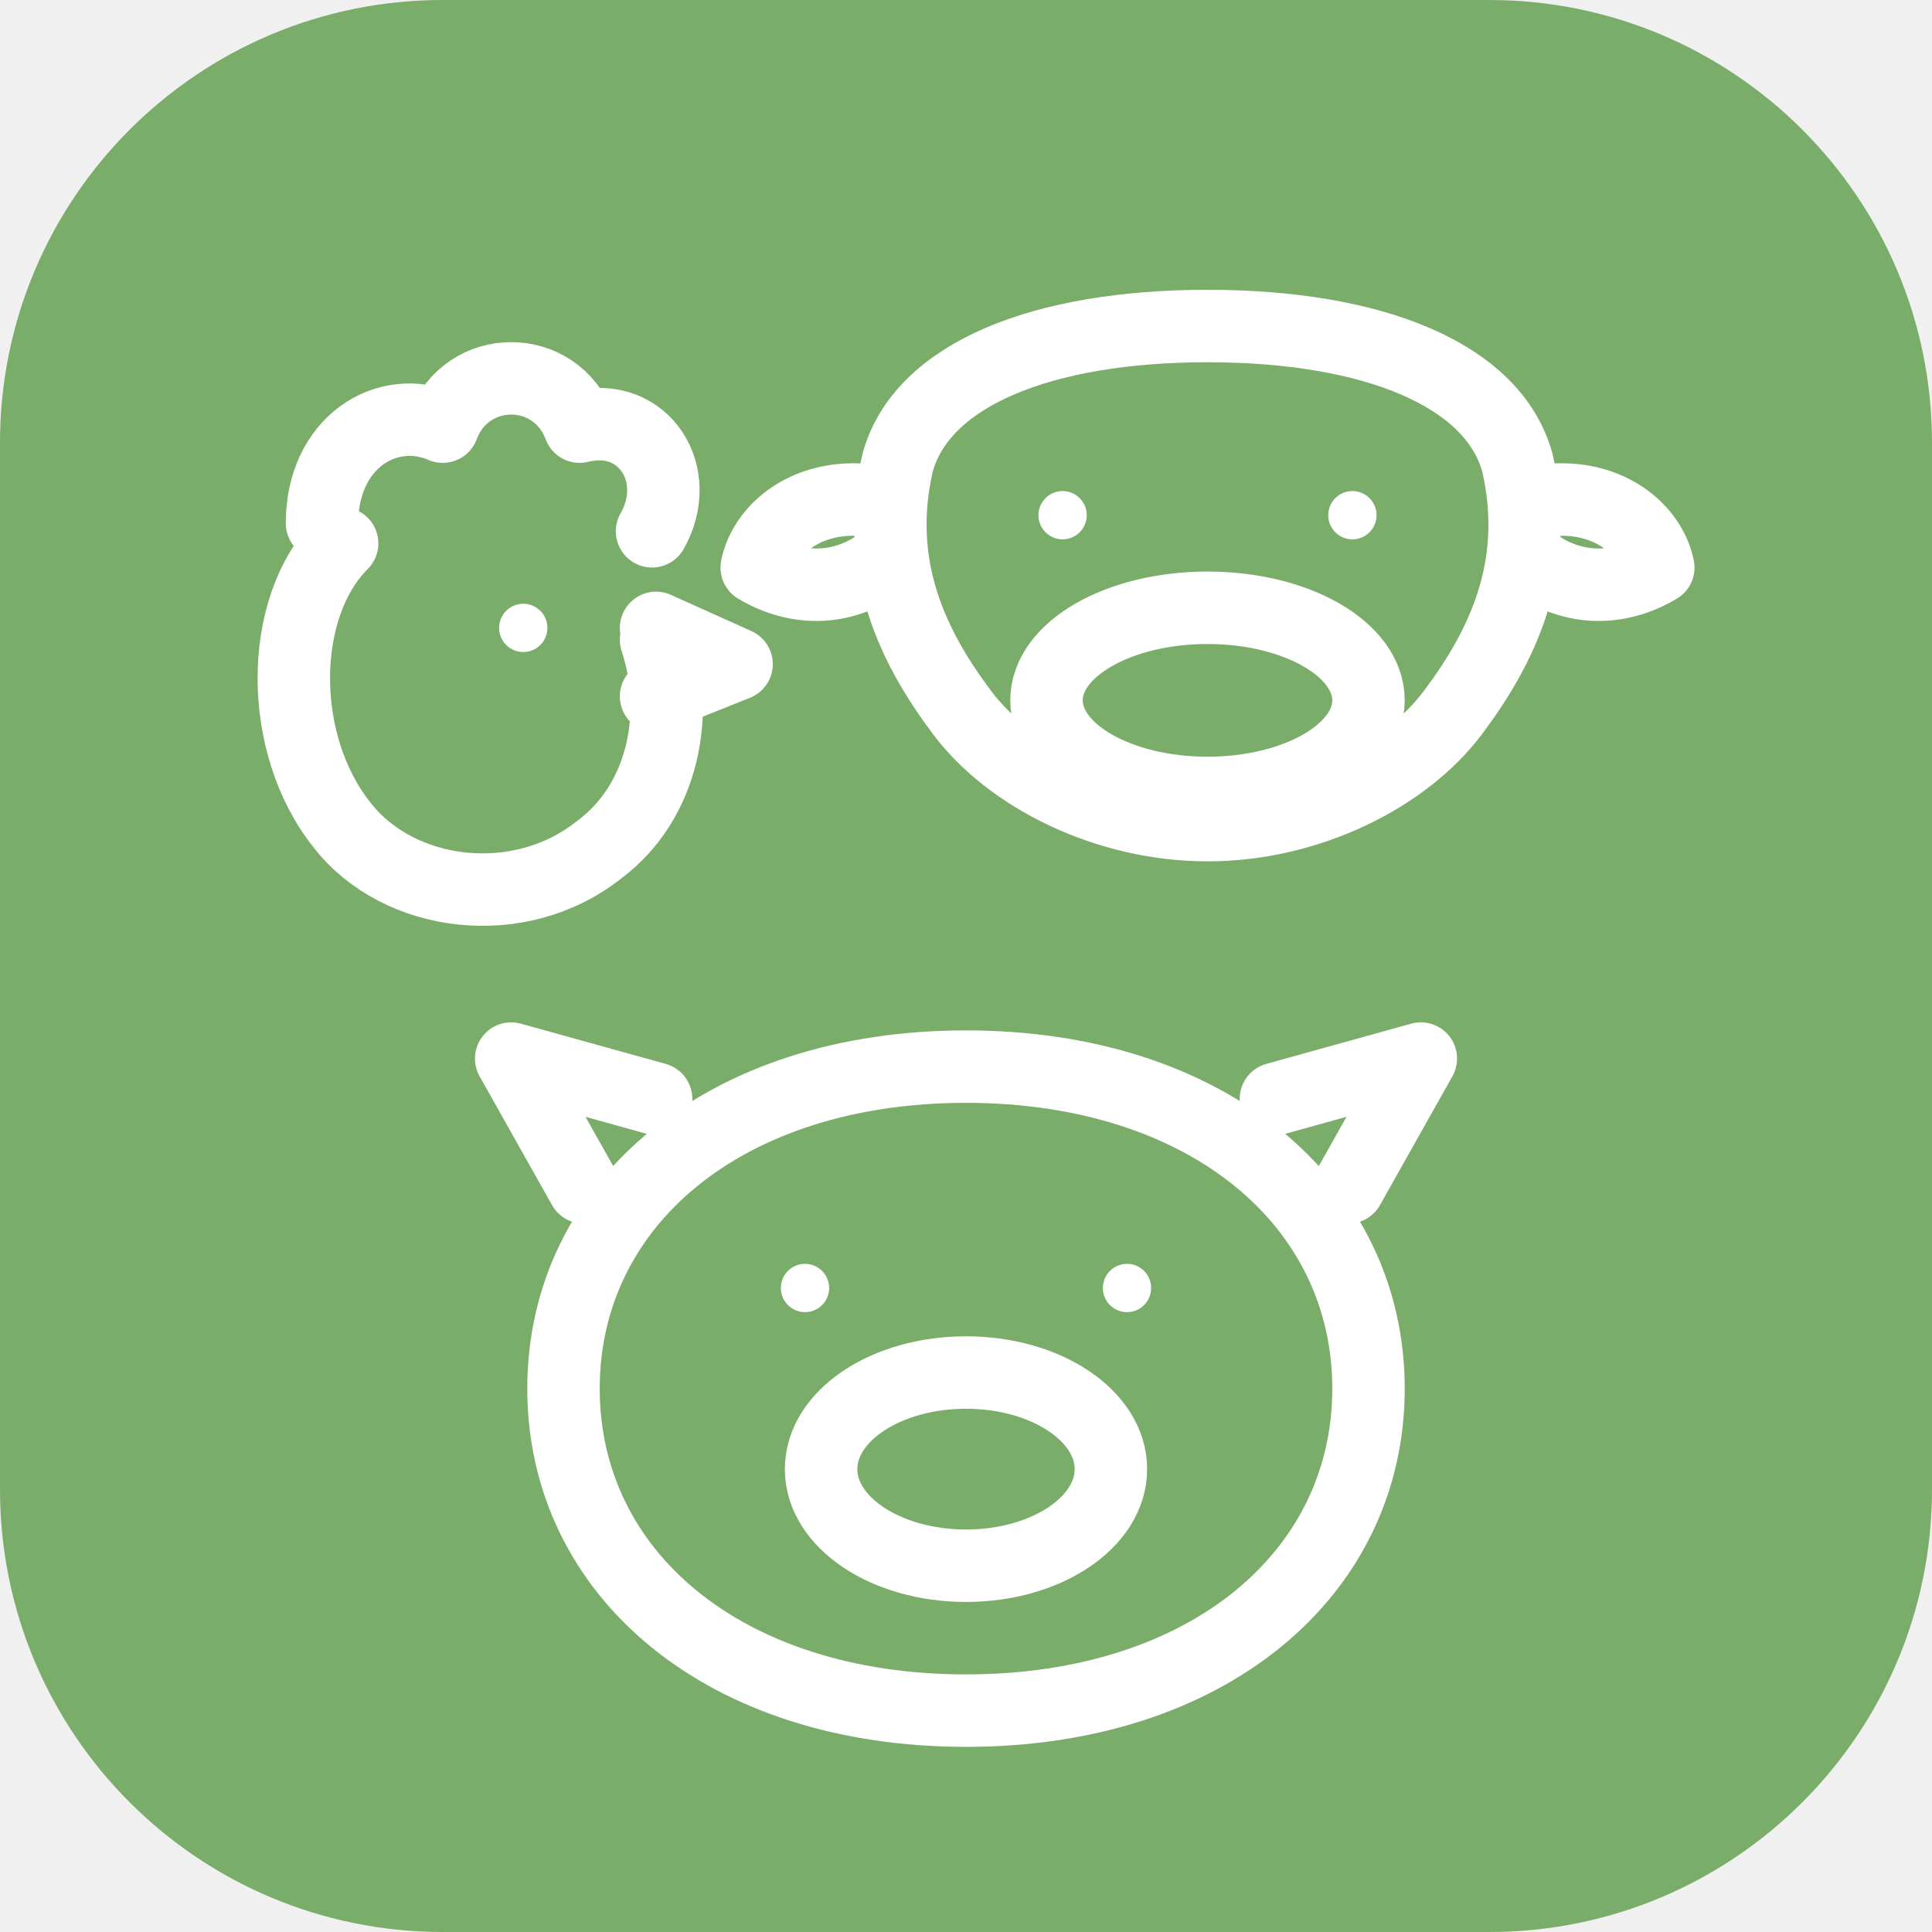
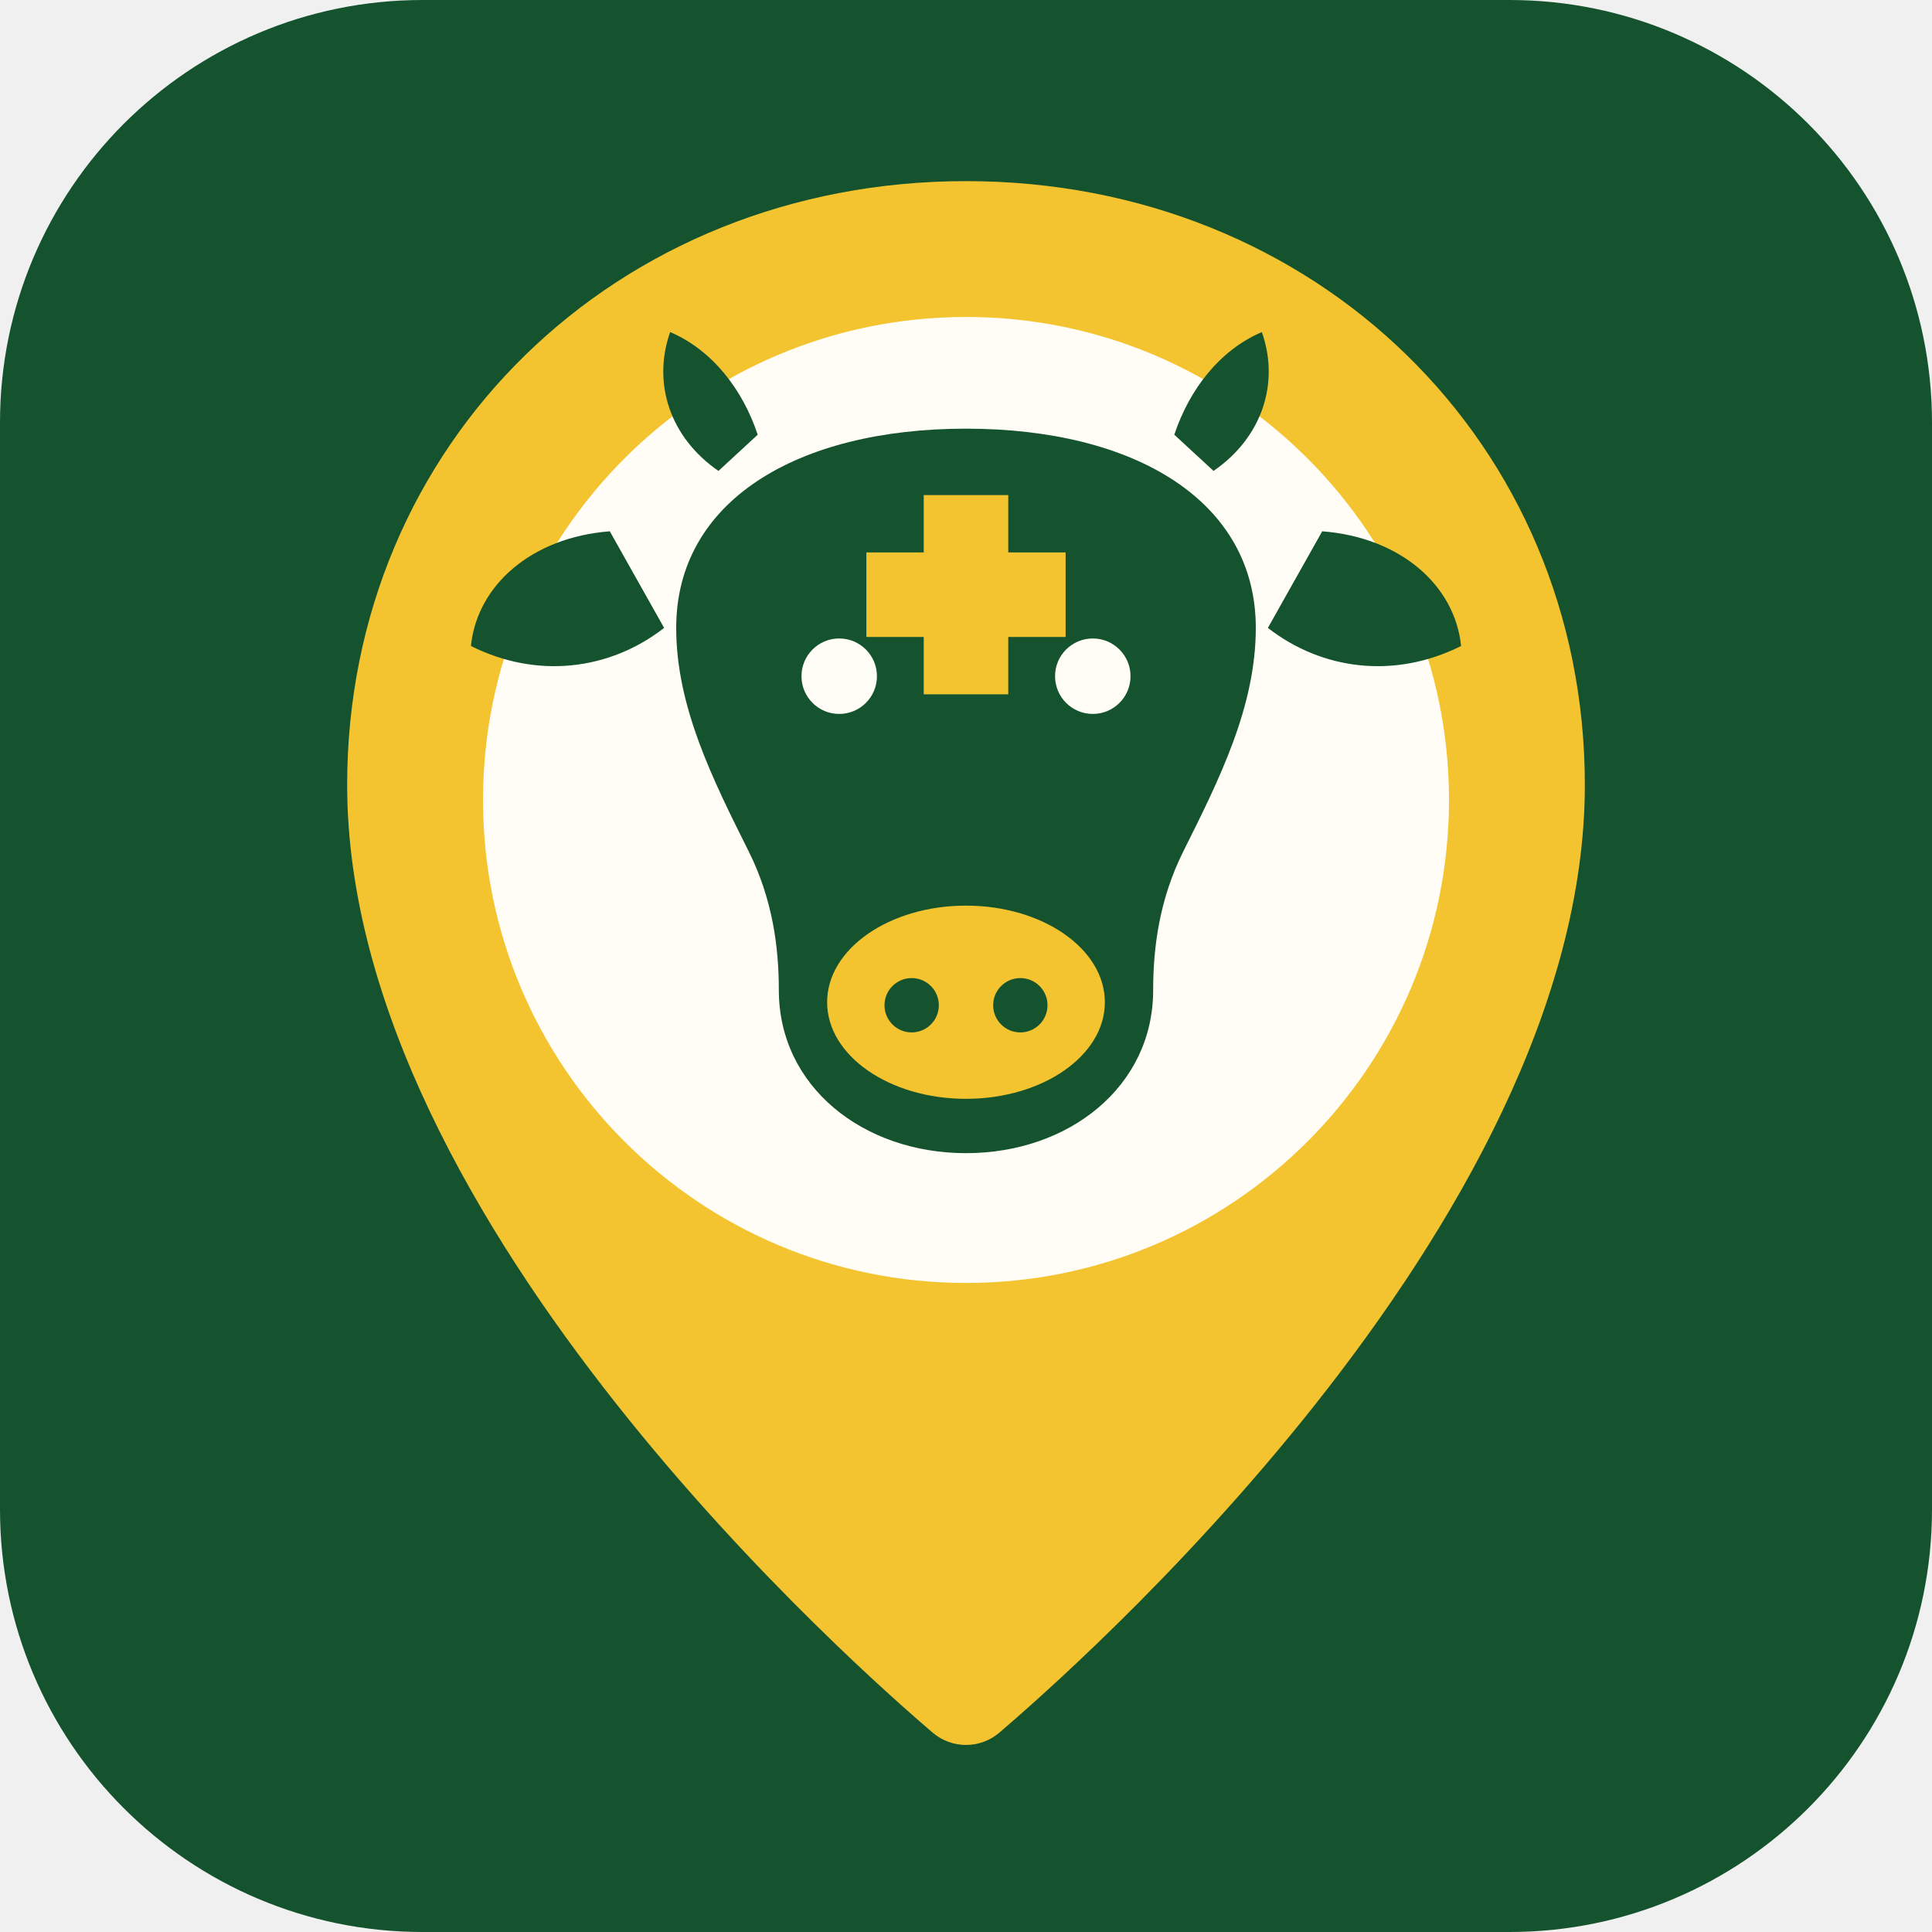
- <svg xmlns="http://www.w3.org/2000/svg" viewBox="0 0 48 48">
-   <rect width="48" height="48" rx="11" fill="#7aad69" />
-   <g fill="none" stroke="#fff" stroke-width="1.8" stroke-linecap="round" stroke-linejoin="round">
-     <path d="M8 13c0-2 1.6-3 3-2.4.6-1.6 2.8-1.6 3.4 0 1.6-.4 2.6 1.2 1.8 2.6" />
-     <path d="M8.5 13.5c-1.6 1.6-1.6 5 0 7 1.4 1.8 4.4 2.2 6.4.6 1.6-1.2 2-3.4 1.4-5.2" />
-     <path d="M16.3 15.6l2 .9-2 .8" />
-     <path d="M22 12.5c-1.8-.4-3 .6-3.2 1.6 1 .6 2.2.6 3.2-.2M38 12.5c1.8-.4 3 .6 3.2 1.6-1 .6-2.2.6-3.2-.2" />
-     <path d="M22.3 11.5c.6-2.2 3.6-3.4 7.7-3.4s7.1 1.2 7.7 3.4c.6 2.6-.4 4.6-1.6 6.2-1.2 1.6-3.6 2.8-6.1 2.8s-4.9-1.2-6.1-2.8c-1.2-1.6-2.2-3.6-1.6-6.2z" />
-     <ellipse cx="30" cy="17.4" rx="4" ry="2.3" />
-     <path d="M14.5 29.5l-1.8-3.2 3.6 1M33.5 29.5l1.8-3.2-3.6 1" />
-     <path d="M24 26.5c-6 0-10 3.4-10 8s4 8 10 8 10-3.4 10-8-4-8-10-8z" />
-     <ellipse cx="24" cy="36.5" rx="3.6" ry="2.4" />
+ <svg xmlns="http://www.w3.org/2000/svg" viewBox="0 0 64 64">
+   <rect width="64" height="64" rx="14" fill="#14532d" />
+   <path d="M32 6C20.4 6 11.5 14.7 11.5 26c0 14.6 17.3 29.6 19.4 31.4a1.7 1.7 0 0 0 2.2 0C35.2 55.6 52.5 40.6 52.5 26 52.5 14.7 43.6 6 32 6z" fill="#f4c430" />
+   <circle cx="32" cy="26.5" r="16" fill="#fffdf5" />
+   <g fill="#14532d">
+     <path d="M20.2 17.6c-2.6.2-4.4 1.8-4.6 3.8 2.2 1.1 4.6.8 6.4-.6z" />
+     <path d="M43.8 17.6c2.6.2 4.4 1.8 4.6 3.8-2.2 1.1-4.6.8-6.4-.6z" />
+     <path d="M23.8 15.6c-1.6-1.1-2.2-2.9-1.6-4.6 1.4.6 2.4 1.9 2.9 3.4z" />
+     <path d="M40.2 15.6c1.6-1.1 2.2-2.9 1.6-4.6-1.4.6-2.4 1.9-2.9 3.4z" />
+     <path d="M32 14.2c-5.6 0-9.6 2.4-9.6 6.6 0 2.6 1.2 5 2.4 7.4.8 1.6 1 3.2 1 4.6 0 3.2 2.8 5.4 6.2 5.4s6.2-2.2 6.2-5.4c0-1.4.2-3 1-4.6 1.2-2.4 2.4-4.8 2.4-7.4 0-4.2-4-6.6-9.6-6.6z" />
  </g>
-   <g fill="#fff">
-     <circle cx="13" cy="15.6" r=".6" />
-     <circle cx="26.4" cy="12.8" r=".6" />
-     <circle cx="33.6" cy="12.8" r=".6" />
-     <circle cx="20" cy="32" r=".6" />
-     <circle cx="28" cy="32" r=".6" />
-   </g>
+   <ellipse cx="32" cy="33.2" rx="4.6" ry="3.2" fill="#f4c430" />
+   <circle cx="30.2" cy="33.3" r=".9" fill="#14532d" />
+   <circle cx="33.8" cy="33.3" r=".9" fill="#14532d" />
+   <circle cx="27.8" cy="22.4" r="1.25" fill="#fffdf5" />
+   <circle cx="36.2" cy="22.4" r="1.25" fill="#fffdf5" />
+   <path d="M30.6 16.4h2.8v1.9h1.9v2.8h-1.9V23h-2.8v-1.9h-1.9v-2.8h1.9z" fill="#f4c430" />
</svg>
